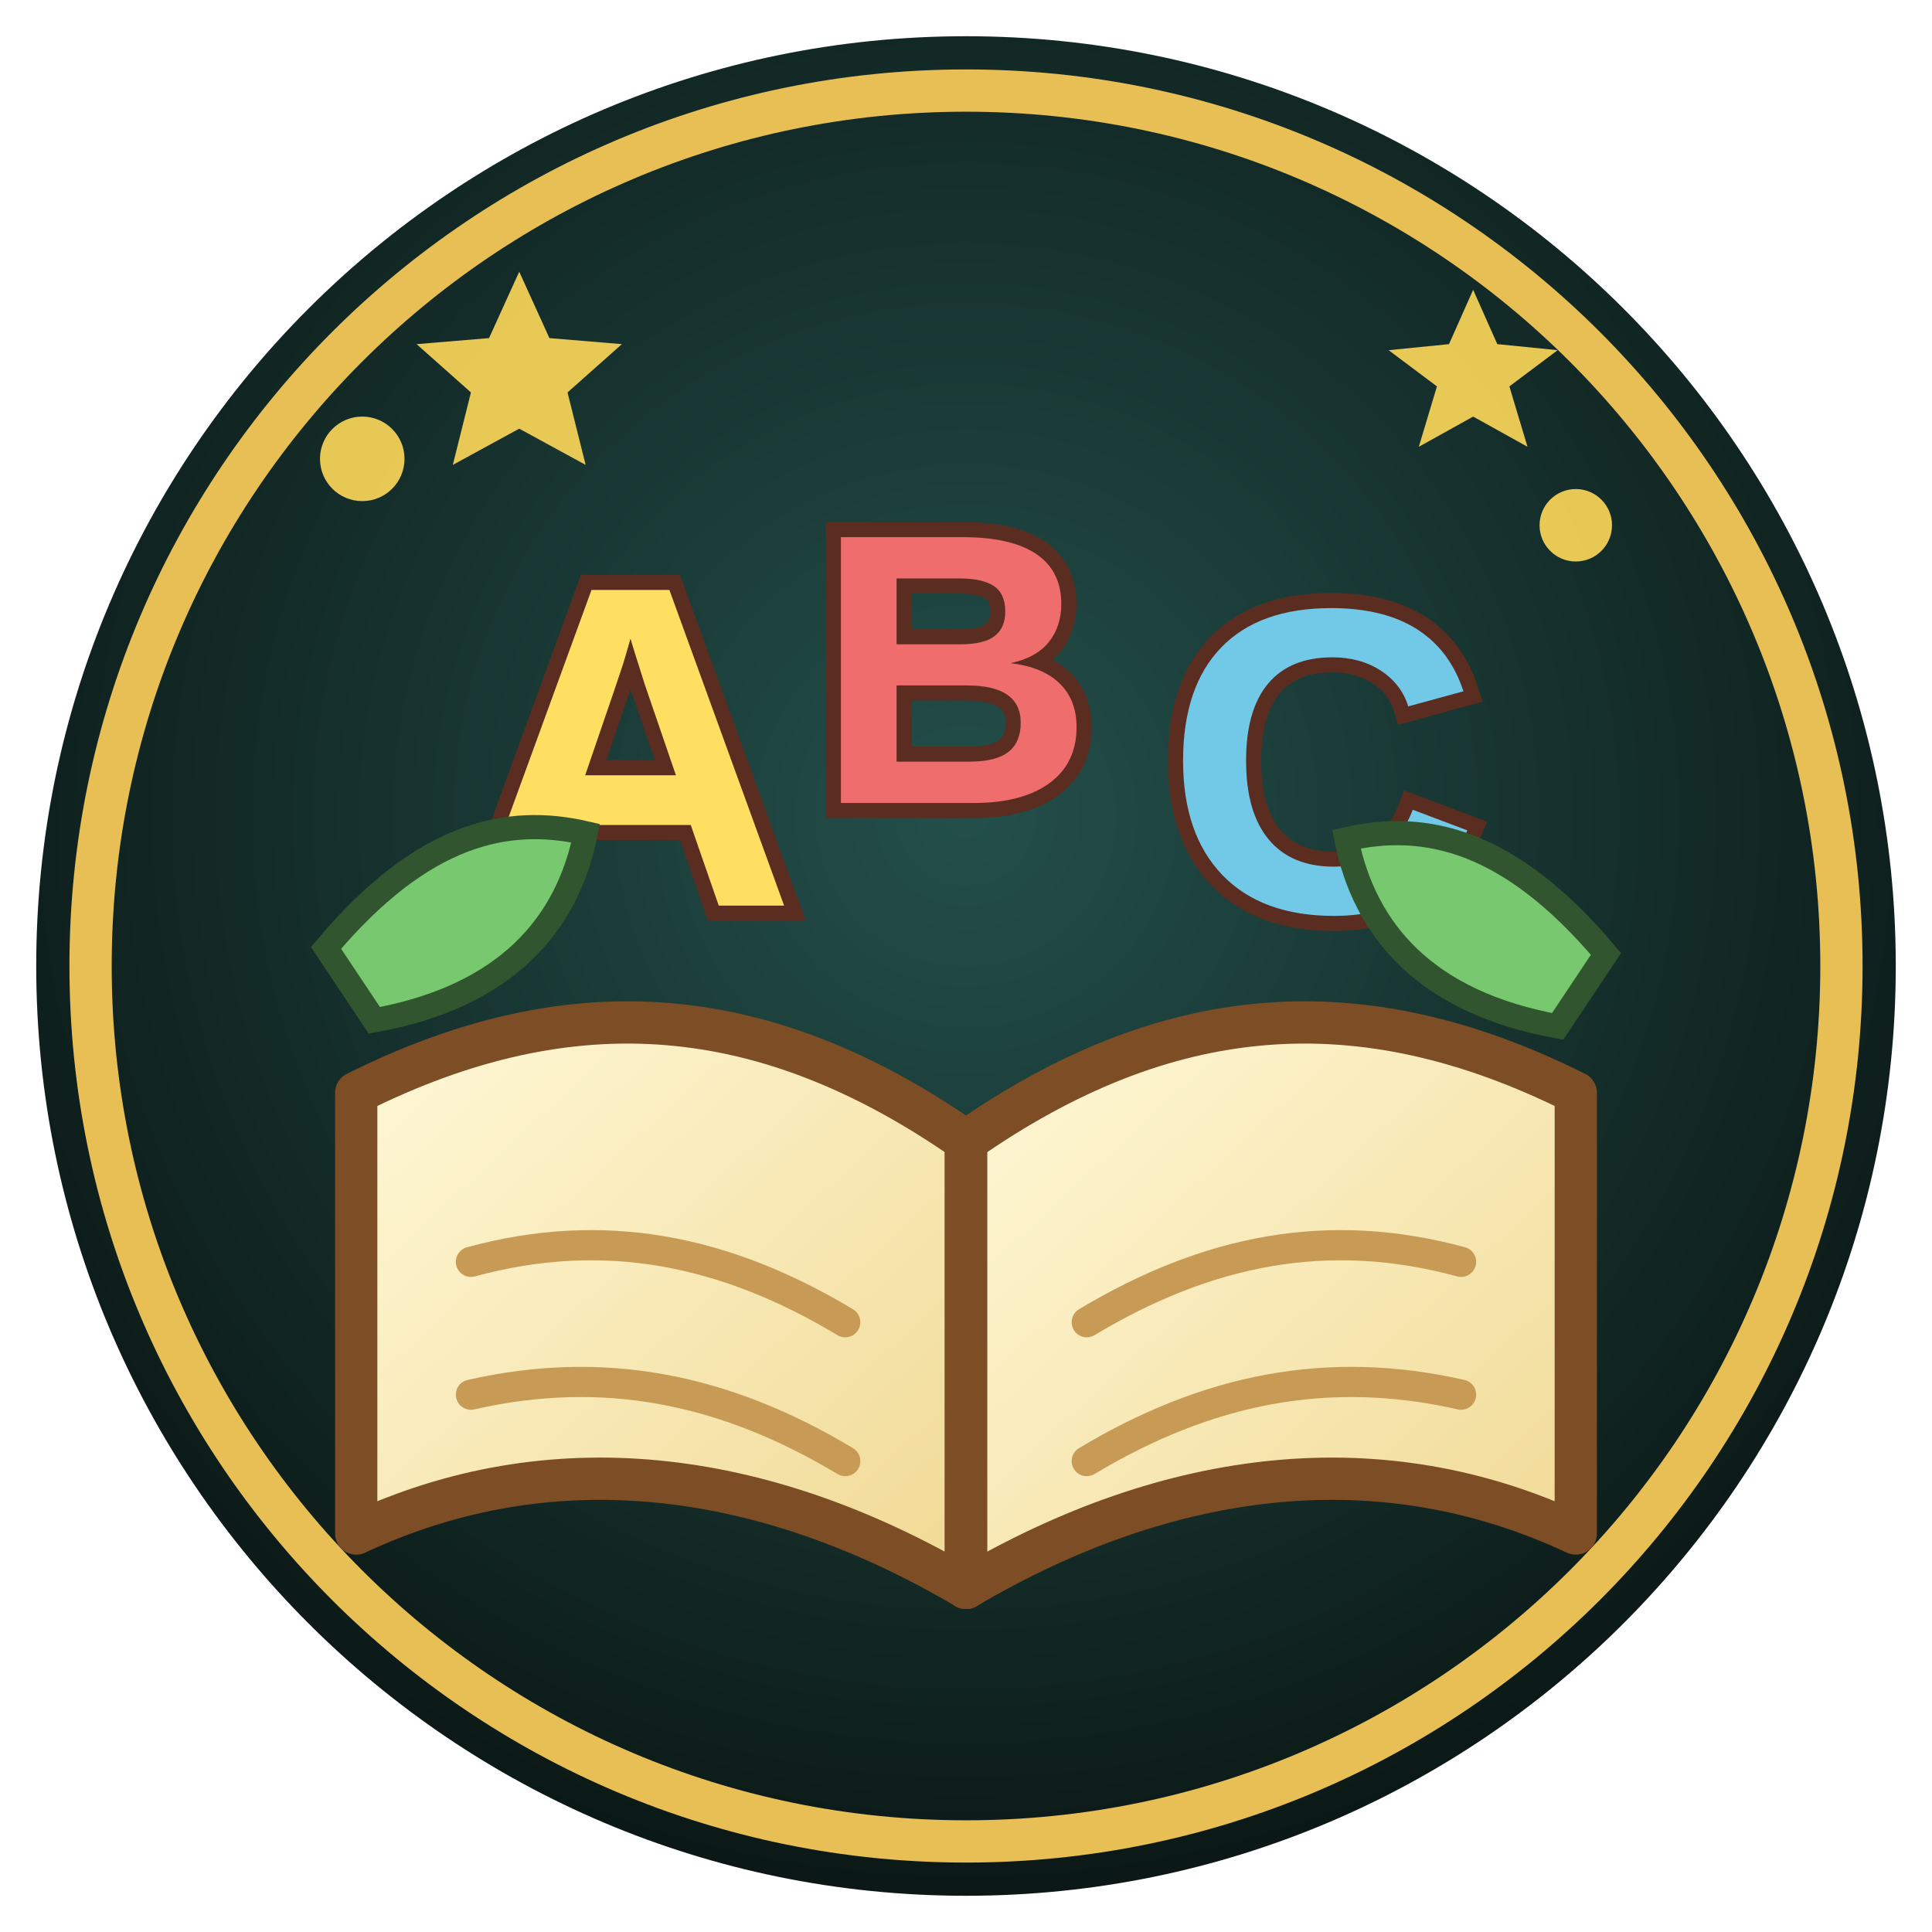
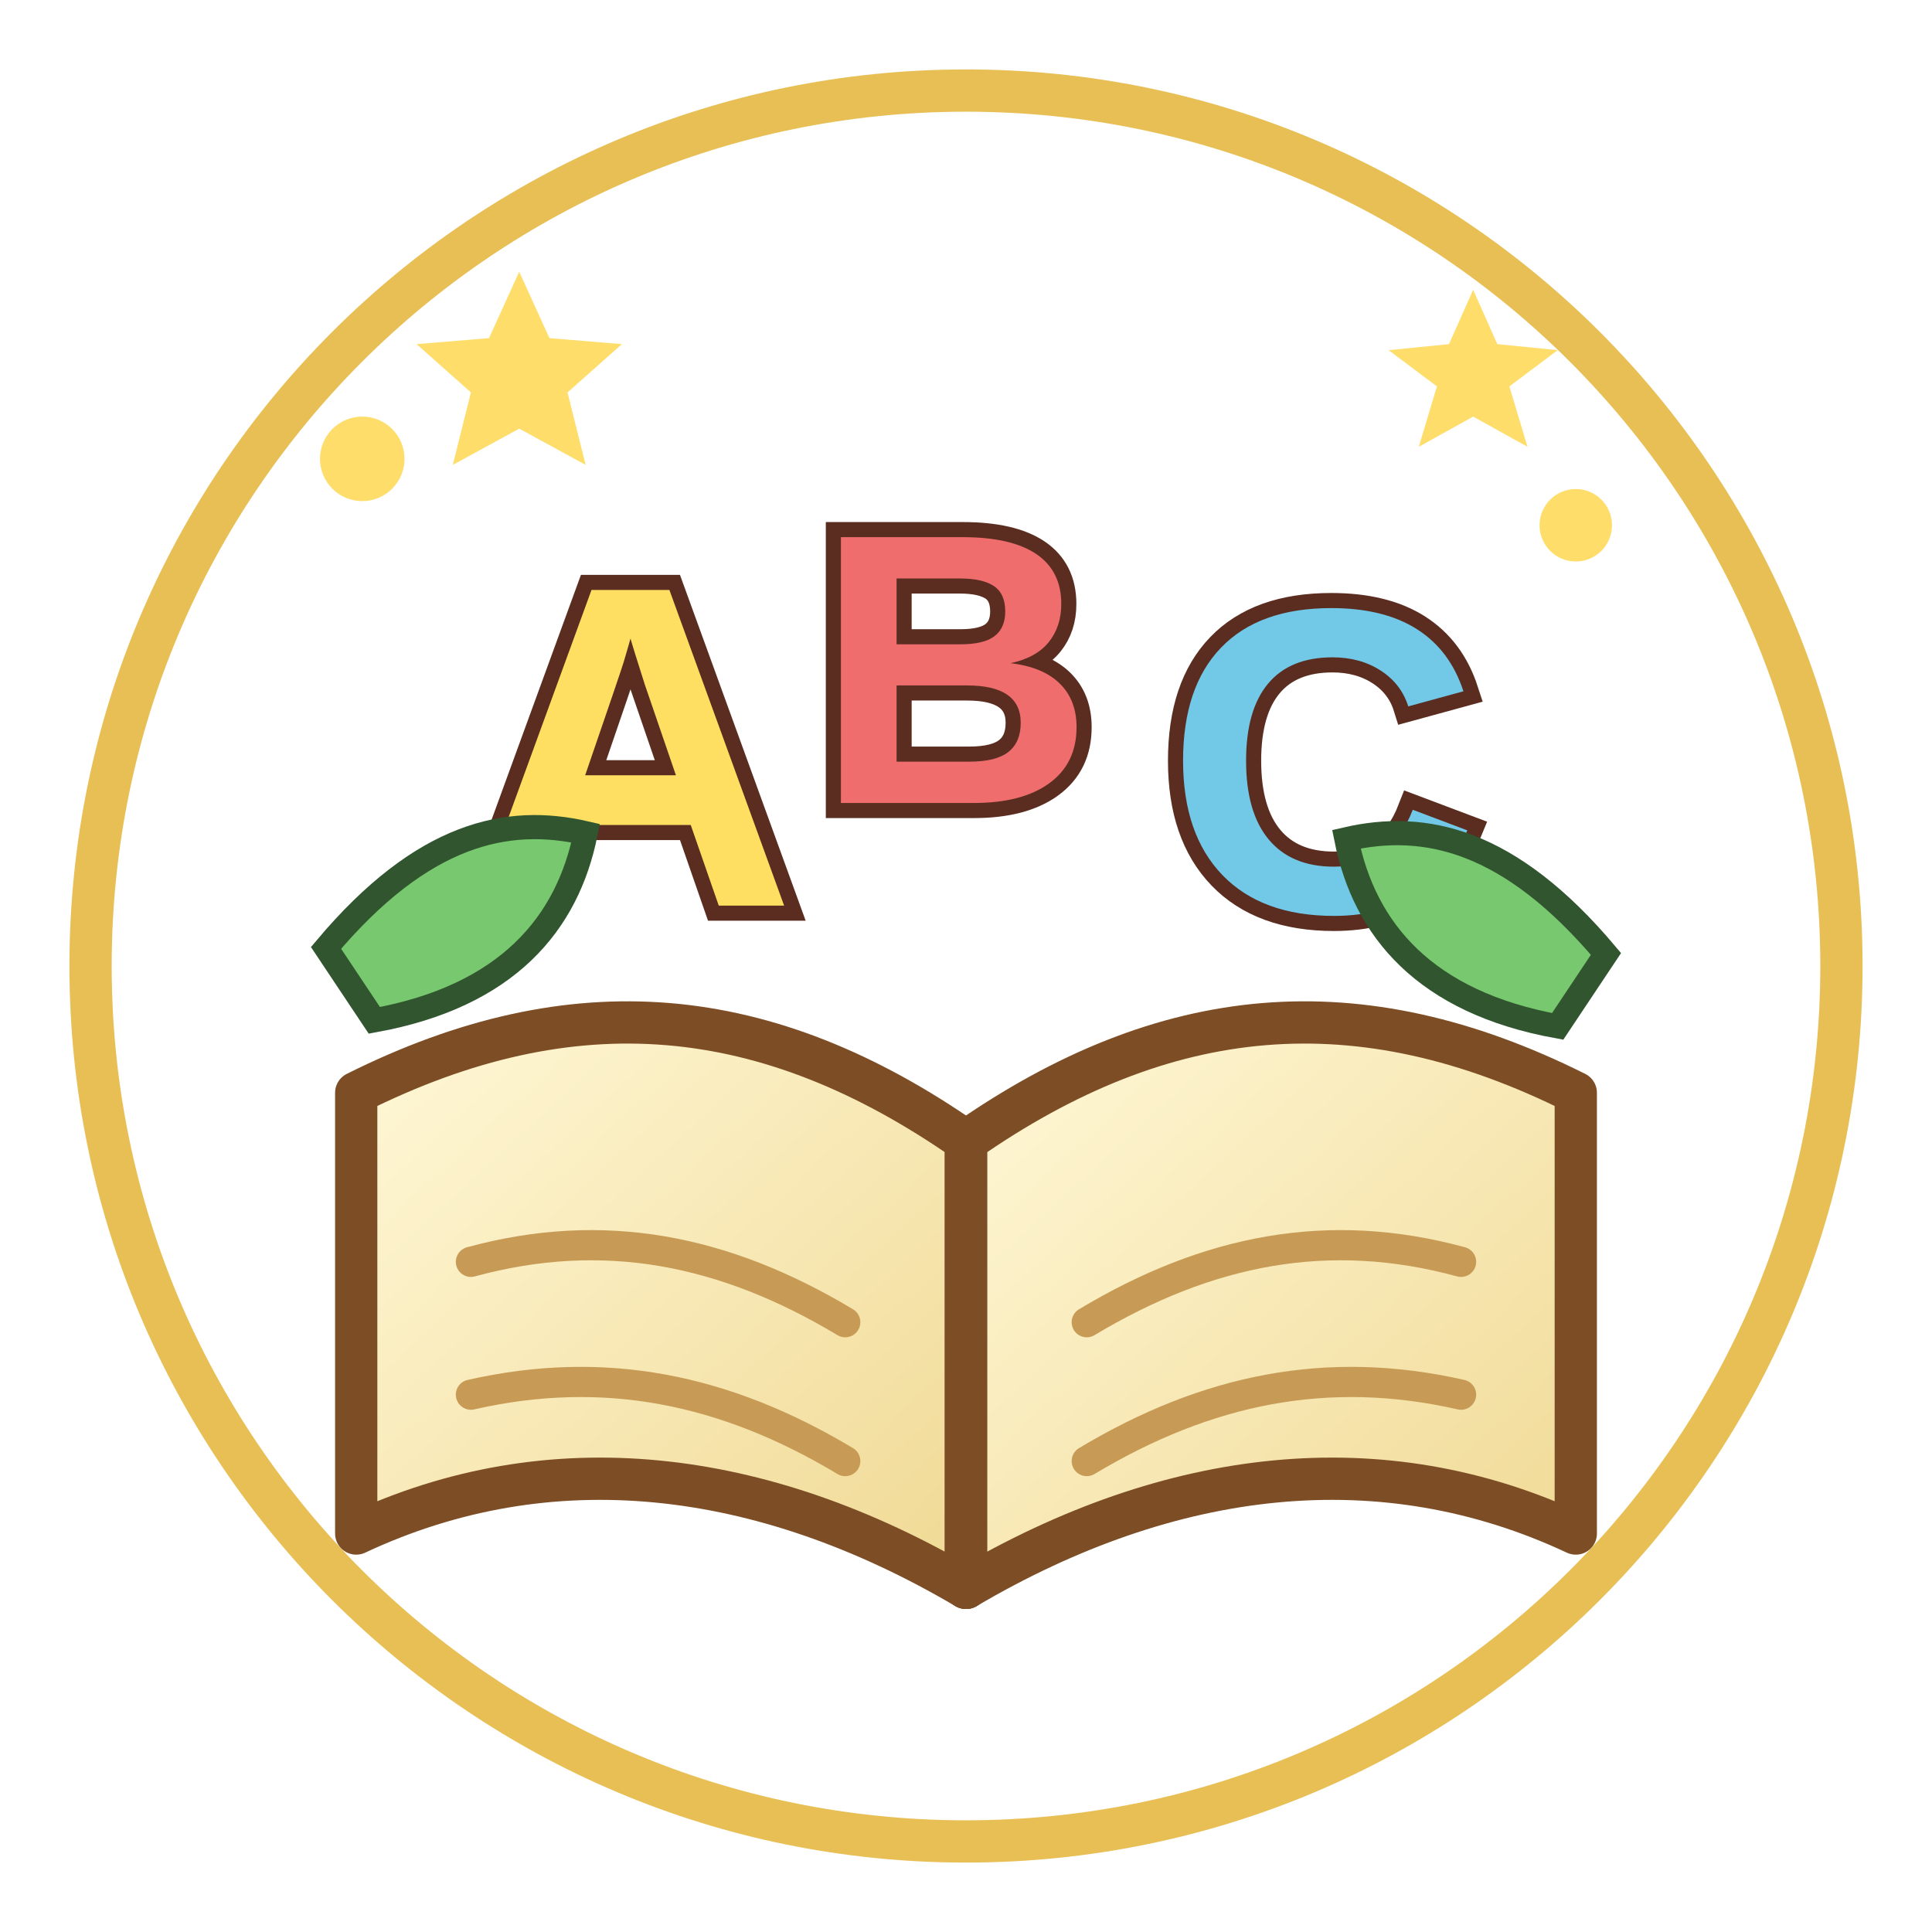
<svg xmlns="http://www.w3.org/2000/svg" viewBox="0 0 320 320" role="img" aria-label="Literacy award graphic">
  <defs>
-     <radialGradient id="bg" cx="50%" cy="42%" r="64%">
-       <stop offset="0" stop-color="#234f4b" />
-       <stop offset=".72" stop-color="#102421" />
-       <stop offset="1" stop-color="#08110f" />
-     </radialGradient>
    <linearGradient id="book" x1="0" y1="0" x2="1" y2="1">
      <stop stop-color="#fff8d8" />
      <stop offset="1" stop-color="#f0d994" />
    </linearGradient>
  </defs>
-   <circle cx="160" cy="160" r="154" fill="url(#bg)" />
  <circle cx="160" cy="160" r="145" fill="none" stroke="#e8bf55" stroke-width="7" />
  <g opacity=".9" fill="#ffd95a">
    <circle cx="60" cy="76" r="7" />
    <circle cx="261" cy="87" r="6" />
    <path d="M86 45l5 11 12 1-9 8 3 12-11-6-11 6 3-12-9-8 12-1z" />
    <path d="M244 48l4 9 10 1-8 6 3 10-9-5-9 5 3-10-8-6 10-1z" />
  </g>
  <g transform="translate(0 5)">
    <path d="M59 176c36-18 68-15 101 8v74c-34-20-69-24-101-9z" fill="url(#book)" stroke="#7d4d25" stroke-width="7" stroke-linejoin="round" />
    <path d="M261 176c-36-18-68-15-101 8v74c34-20 69-24 101-9z" fill="url(#book)" stroke="#7d4d25" stroke-width="7" stroke-linejoin="round" />
    <path d="M160 184v74" stroke="#7d4d25" stroke-width="7" stroke-linecap="round" />
    <path d="M78 204c22-6 42-2 62 10M78 226c22-5 42-1 62 11M242 204c-22-6-42-2-62 10M242 226c-22-5-42-1-62 11" fill="none" stroke="#c79b56" stroke-width="5" stroke-linecap="round" />
  </g>
  <g font-family="Arial Rounded MT Bold,Arial,sans-serif" font-weight="700">
    <text x="77" y="150" font-size="76" fill="#ffdf62" stroke="#5a2d20" stroke-width="5" paint-order="stroke">A</text>
    <text x="135" y="133" font-size="64" fill="#ef6d6d" stroke="#5a2d20" stroke-width="5" paint-order="stroke">B</text>
    <text x="193" y="151" font-size="72" fill="#72c8e7" stroke="#5a2d20" stroke-width="5" paint-order="stroke">C</text>
  </g>
  <g fill="#78c86f" stroke="#31562f" stroke-width="4">
    <path d="M54 157c16-19 30-22 43-19-3 15-13 27-35 31z" />
    <path d="M266 158c-16-19-30-22-43-19 3 15 13 27 35 31z" />
  </g>
</svg>
